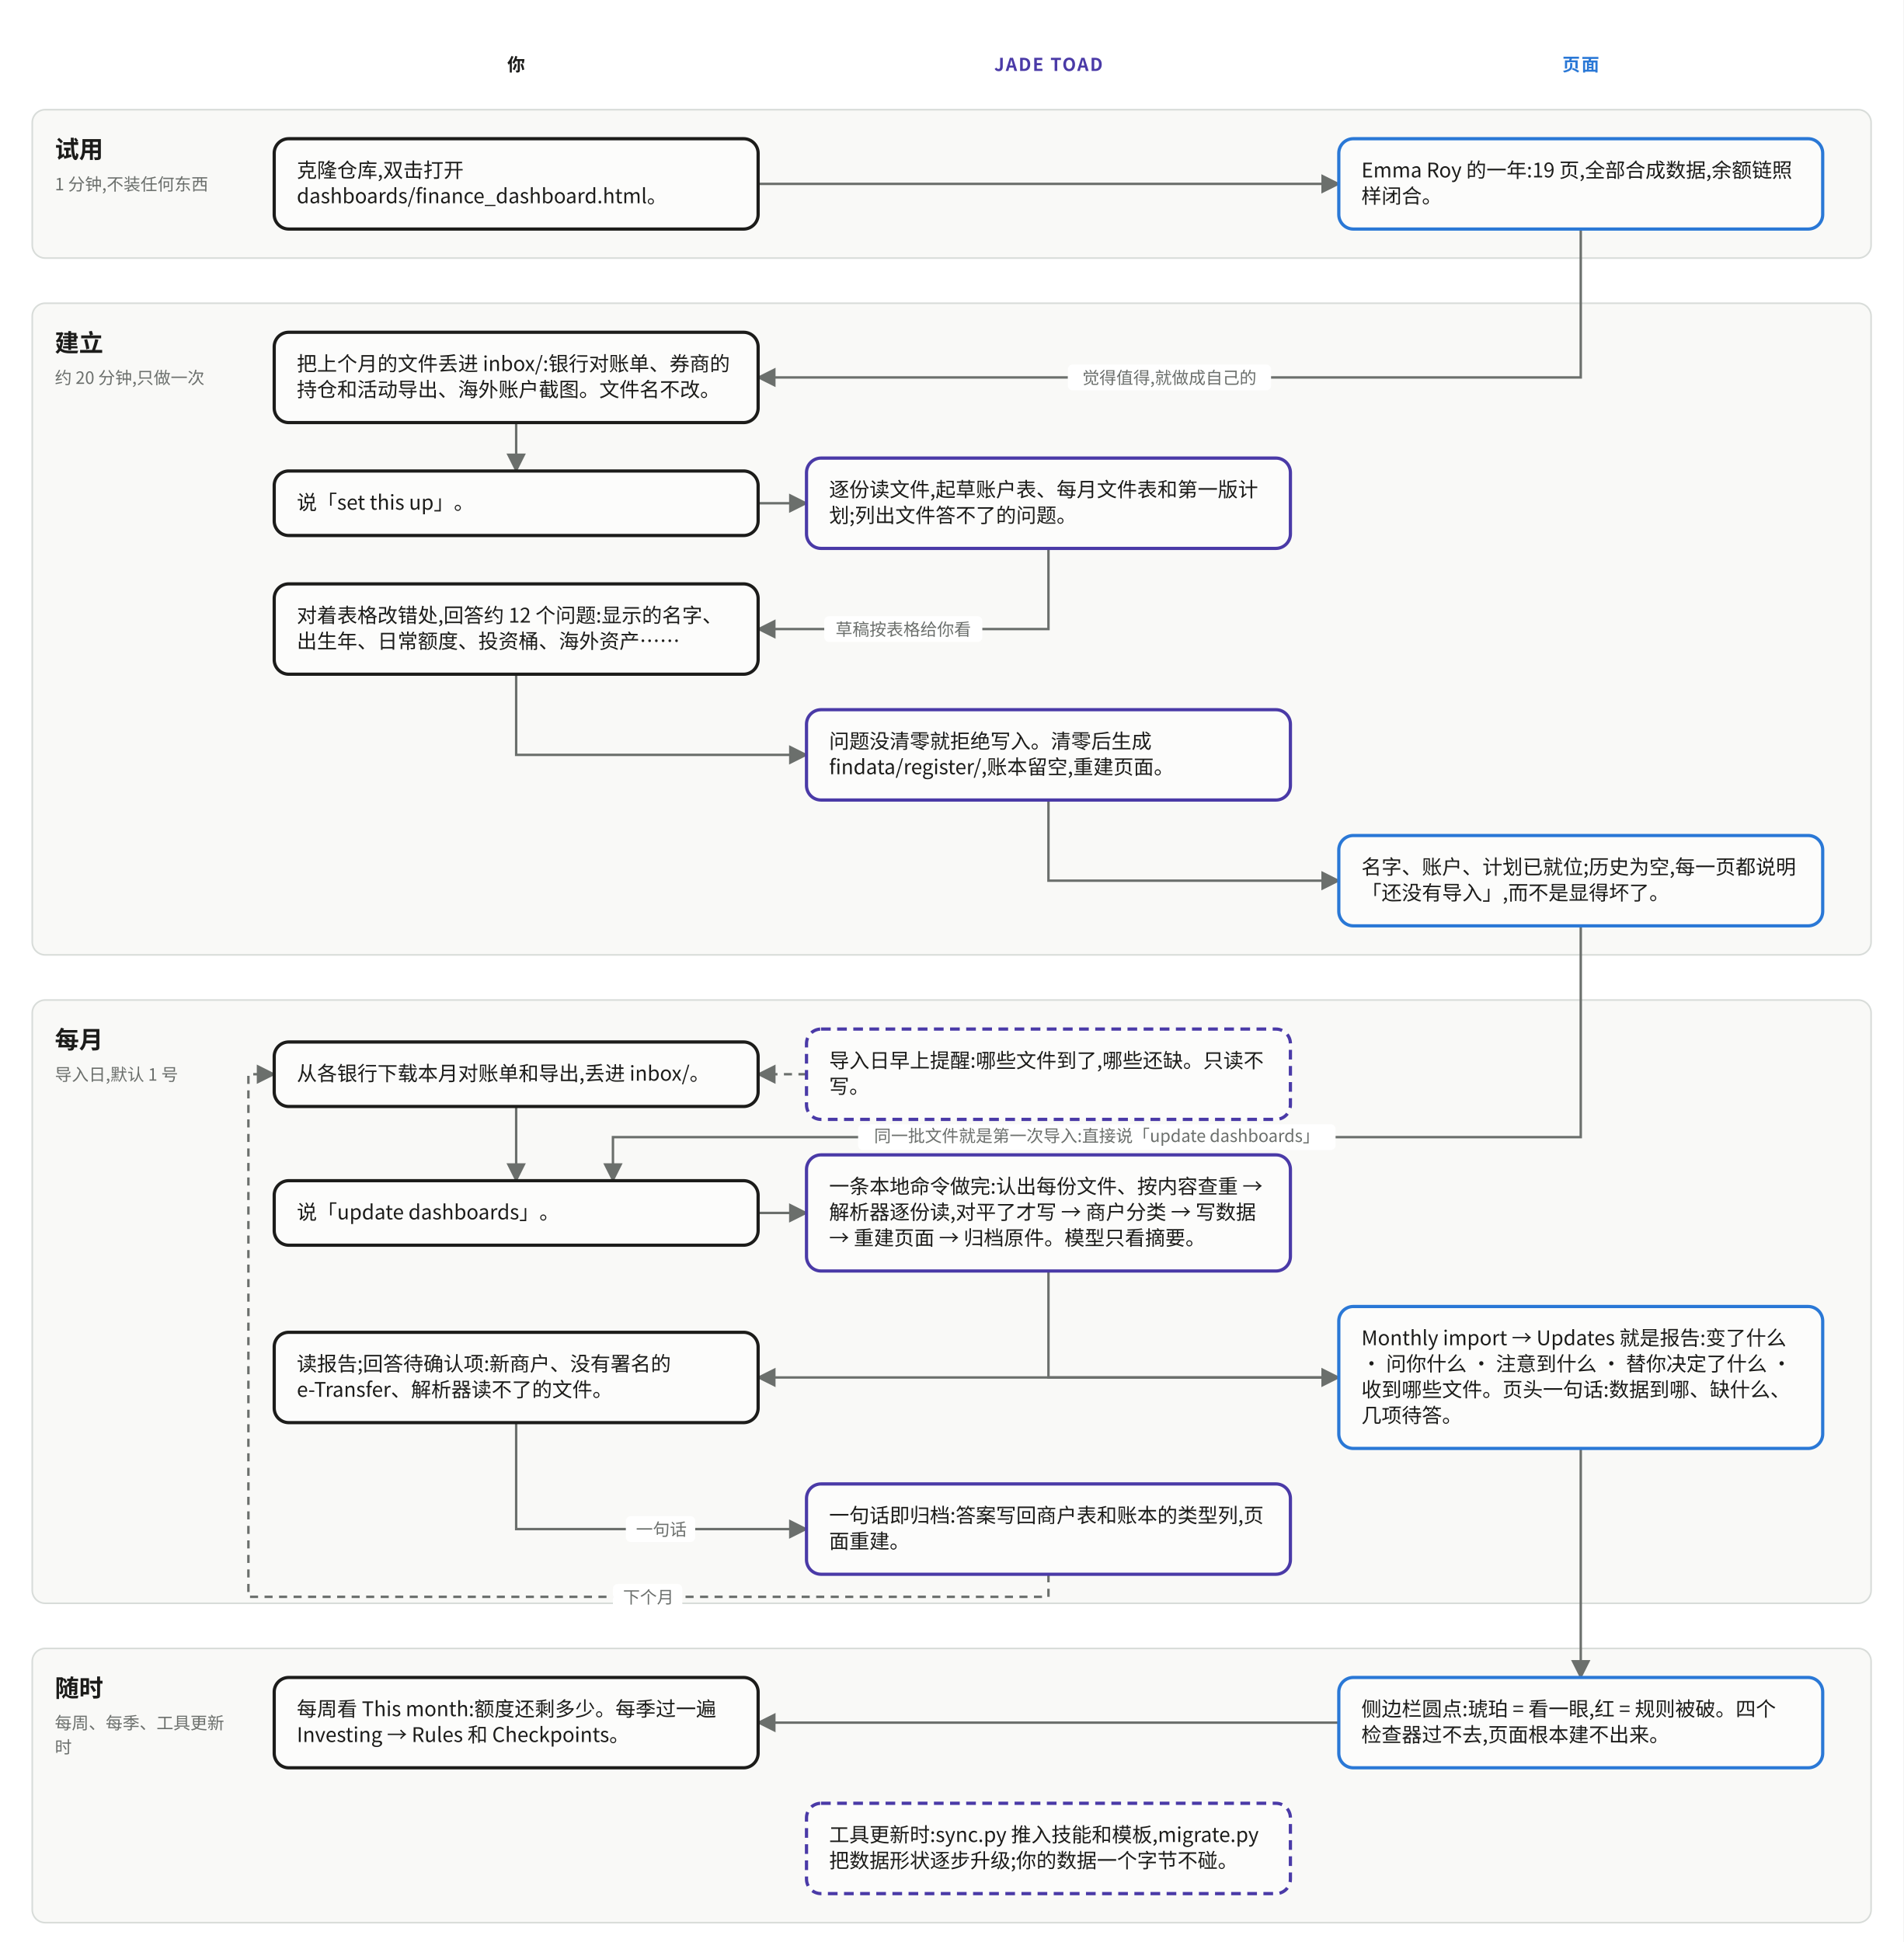
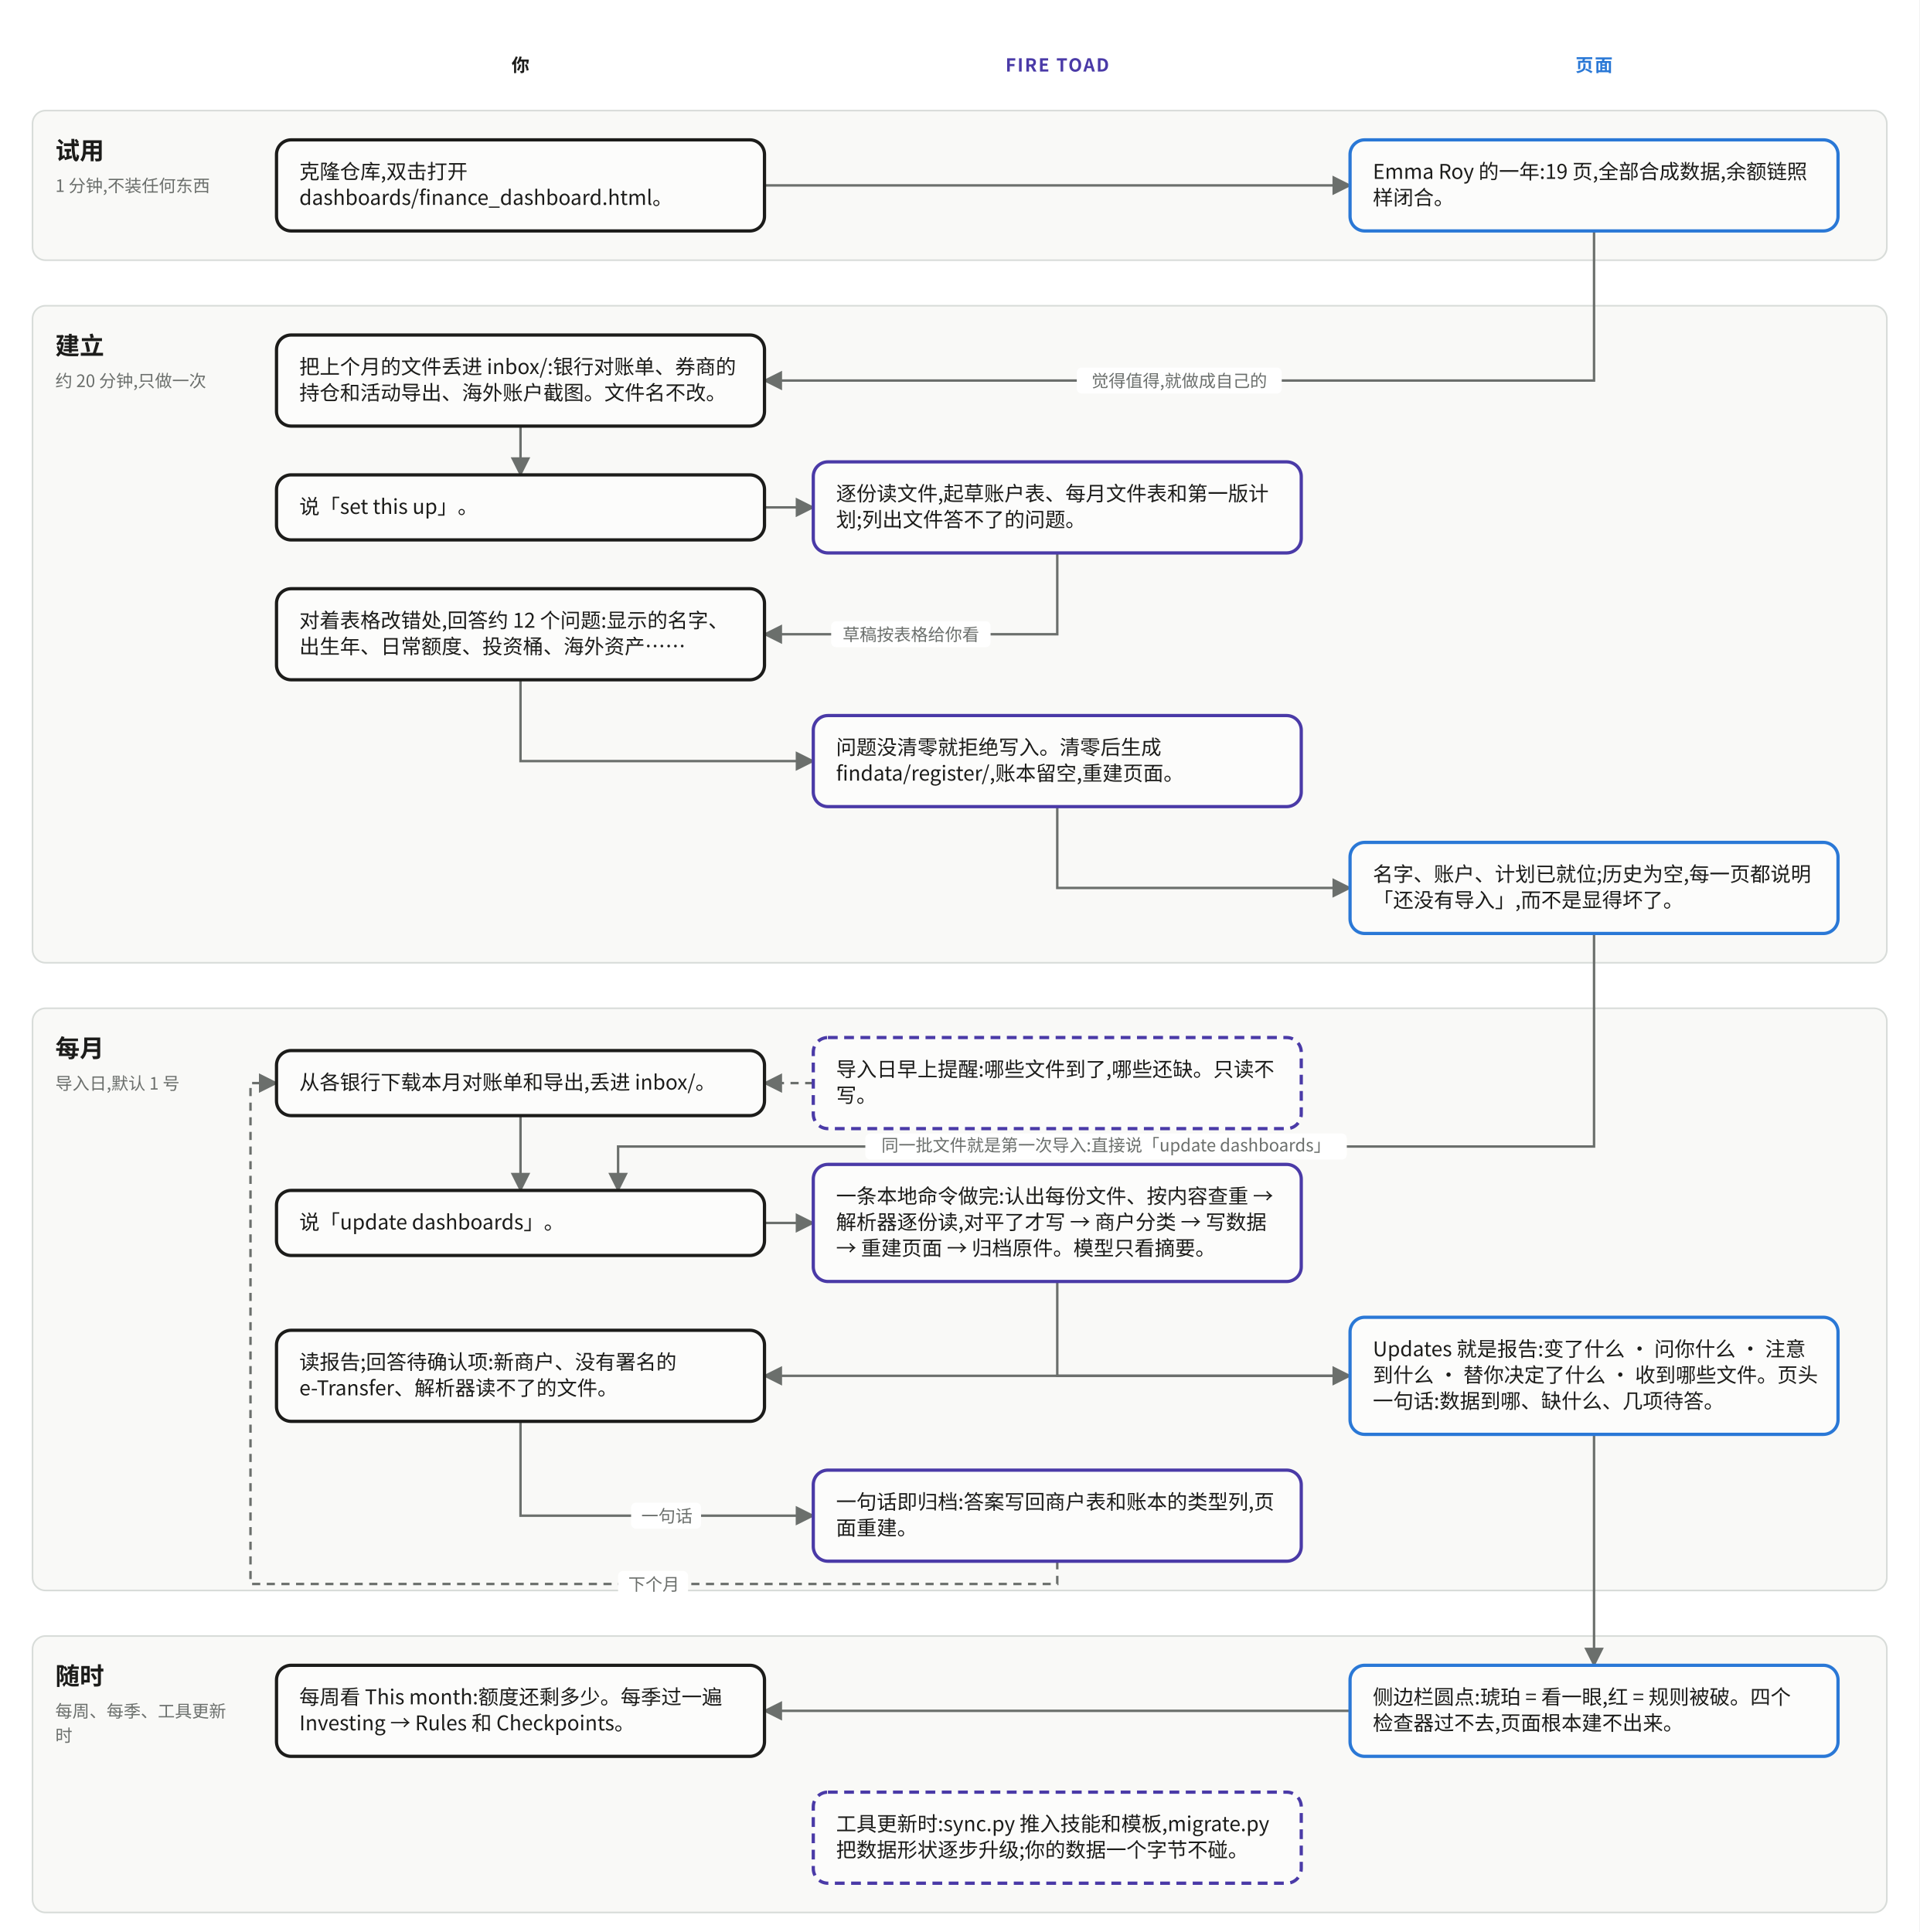
- <svg xmlns="http://www.w3.org/2000/svg" viewBox="0 0 1180 1204" width="1180" height="1204" font-family="system-ui, -apple-system, Segoe UI, PingFang SC, Noto Sans CJK SC, sans-serif" font-size="12.5">
+ <svg xmlns="http://www.w3.org/2000/svg" viewBox="0 0 1180 1188" width="1180" height="1188" font-family="system-ui, -apple-system, Segoe UI, PingFang SC, Noto Sans CJK SC, sans-serif" font-size="12.5">
  <defs>
    <marker id="arr" viewBox="0 0 10 10" refX="9" refY="5" markerWidth="8" markerHeight="8" orient="auto-start-reverse">
      <path d="M0,0 L10,5 L0,10 z" fill="#6b6f6c" />
    </marker>
  </defs>
-   <rect width="1180" height="1204" fill="white" />
+   <rect width="1180" height="1188" fill="white" />
  <rect x="20" y="68" width="1140" height="92" rx="8" fill="#f9f9f7" stroke="#d8dcd9" />
  <text x="34" y="98" fill="#1c1c1a" font-weight="700" font-size="15">试用</text>
  <text x="34" y="118" fill="#6b6f6c" font-size="10.5">1 分钟,不装任何东西</text>
  <rect x="20" y="188" width="1140" height="404" rx="8" fill="#f9f9f7" stroke="#d8dcd9" />
  <text x="34" y="218" fill="#1c1c1a" font-weight="700" font-size="15">建立</text>
  <text x="34" y="238" fill="#6b6f6c" font-size="10.5">约 20 分钟,只做一次</text>
-   <rect x="20" y="620" width="1140" height="374" rx="8" fill="#f9f9f7" stroke="#d8dcd9" />
+   <rect x="20" y="620" width="1140" height="358" rx="8" fill="#f9f9f7" stroke="#d8dcd9" />
  <text x="34" y="650" fill="#1c1c1a" font-weight="700" font-size="15">每月</text>
  <text x="34" y="670" fill="#6b6f6c" font-size="10.5">导入日,默认 1 号</text>
-   <rect x="20" y="1022" width="1140" height="170" rx="8" fill="#f9f9f7" stroke="#d8dcd9" />
-   <text x="34" y="1052" fill="#1c1c1a" font-weight="700" font-size="15">随时</text>
-   <text x="34" y="1072" fill="#6b6f6c" font-size="10.5">每周、每季、工具更新</text>
-   <text x="34" y="1087" fill="#6b6f6c" font-size="10.5">时</text>
+   <rect x="20" y="1006" width="1140" height="170" rx="8" fill="#f9f9f7" stroke="#d8dcd9" />
+   <text x="34" y="1036" fill="#1c1c1a" font-weight="700" font-size="15">随时</text>
+   <text x="34" y="1056" fill="#6b6f6c" font-size="10.5">每周、每季、工具更新</text>
+   <text x="34" y="1071" fill="#6b6f6c" font-size="10.5">时</text>
  <text x="320.0" y="44" text-anchor="middle" fill="#1c1c1a" font-weight="700" font-size="11" letter-spacing=".08em">你</text>
-   <text x="650.0" y="44" text-anchor="middle" fill="#4a3aa7" font-weight="700" font-size="11" letter-spacing=".08em">JADE TOAD</text>
+   <text x="650.0" y="44" text-anchor="middle" fill="#4a3aa7" font-weight="700" font-size="11" letter-spacing=".08em">FIRE TOAD</text>
  <text x="980.0" y="44" text-anchor="middle" fill="#2a78d6" font-weight="700" font-size="11" letter-spacing=".08em">页面</text>
  <path d="M470,114 L830,114" fill="none" stroke="#6b6f6c" stroke-width="1.5" marker-end="url(#arr)" />
  <path d="M980,142 L980,234 L470,234" fill="none" stroke="#6b6f6c" stroke-width="1.5" marker-end="url(#arr)" />
  <rect x="662" y="226" width="126" height="16" rx="3" fill="white" />
  <text x="725" y="238" text-anchor="middle" fill="#6b6f6c" font-size="10.5">觉得值得,就做成自己的</text>
  <path d="M320,262 L320,292" fill="none" stroke="#6b6f6c" stroke-width="1.5" marker-end="url(#arr)" />
  <path d="M470,312 L500,312" fill="none" stroke="#6b6f6c" stroke-width="1.5" marker-end="url(#arr)" />
  <path d="M650,340 L650,390 L470,390" fill="none" stroke="#6b6f6c" stroke-width="1.5" marker-end="url(#arr)" />
  <rect x="511" y="382" width="98" height="16" rx="3" fill="white" />
  <text x="560" y="394" text-anchor="middle" fill="#6b6f6c" font-size="10.5">草稿按表格给你看</text>
  <path d="M320,418 L320,468 L500,468" fill="none" stroke="#6b6f6c" stroke-width="1.5" marker-end="url(#arr)" />
  <path d="M650,496 L650,546 L830,546" fill="none" stroke="#6b6f6c" stroke-width="1.5" marker-end="url(#arr)" />
  <path d="M980,574 L980,705 L380,705 L380,732" fill="none" stroke="#6b6f6c" stroke-width="1.5" marker-end="url(#arr)" />
  <rect x="532" y="697" width="296" height="16" rx="3" fill="white" />
  <text x="680" y="708" text-anchor="middle" fill="#6b6f6c" font-size="10.5">同一批文件就是第一次导入:直接说「update dashboards」</text>
  <path d="M500,666 L470,666" fill="none" stroke="#6b6f6c" stroke-width="1.5" marker-end="url(#arr)" stroke-dasharray="5,4" />
  <path d="M320,686 L320,732" fill="none" stroke="#6b6f6c" stroke-width="1.5" marker-end="url(#arr)" />
  <path d="M470,752 L500,752" fill="none" stroke="#6b6f6c" stroke-width="1.5" marker-end="url(#arr)" />
-   <path d="M650,788 L650,854 L830,854" fill="none" stroke="#6b6f6c" stroke-width="1.5" marker-end="url(#arr)" />
-   <path d="M830,854 L470,854" fill="none" stroke="#6b6f6c" stroke-width="1.5" marker-end="url(#arr)" />
-   <path d="M320,882 L320,948 L500,948" fill="none" stroke="#6b6f6c" stroke-width="1.5" marker-end="url(#arr)" />
-   <rect x="388" y="940" width="43" height="16" rx="3" fill="white" />
-   <text x="410" y="952" text-anchor="middle" fill="#6b6f6c" font-size="10.5">一句话</text>
-   <path d="M650,976 L650,990 L154,990 L154,666 L170,666" fill="none" stroke="#6b6f6c" stroke-width="1.5" marker-end="url(#arr)" stroke-dasharray="5,4" />
-   <rect x="380" y="982" width="43" height="16" rx="3" fill="white" />
-   <text x="402" y="994" text-anchor="middle" fill="#6b6f6c" font-size="10.5">下个月</text>
-   <path d="M980,898 L980,1040" fill="none" stroke="#6b6f6c" stroke-width="1.5" marker-end="url(#arr)" />
-   <path d="M830,1068 L470,1068" fill="none" stroke="#6b6f6c" stroke-width="1.5" marker-end="url(#arr)" />
+   <path d="M650,788 L650,846 L830,846" fill="none" stroke="#6b6f6c" stroke-width="1.5" marker-end="url(#arr)" />
+   <path d="M830,846 L470,846" fill="none" stroke="#6b6f6c" stroke-width="1.5" marker-end="url(#arr)" />
+   <path d="M320,874 L320,932 L500,932" fill="none" stroke="#6b6f6c" stroke-width="1.5" marker-end="url(#arr)" />
+   <rect x="388" y="924" width="43" height="16" rx="3" fill="white" />
+   <text x="410" y="936" text-anchor="middle" fill="#6b6f6c" font-size="10.5">一句话</text>
+   <path d="M650,960 L650,974 L154,974 L154,666 L170,666" fill="none" stroke="#6b6f6c" stroke-width="1.5" marker-end="url(#arr)" stroke-dasharray="5,4" />
+   <rect x="380" y="966" width="43" height="16" rx="3" fill="white" />
+   <text x="402" y="978" text-anchor="middle" fill="#6b6f6c" font-size="10.5">下个月</text>
+   <path d="M980,882 L980,1024" fill="none" stroke="#6b6f6c" stroke-width="1.5" marker-end="url(#arr)" />
+   <path d="M830,1052 L470,1052" fill="none" stroke="#6b6f6c" stroke-width="1.5" marker-end="url(#arr)" />
  <rect x="170" y="86" width="300" height="56" rx="9" fill="#fcfcfb" stroke="#1c1c1a" stroke-width="2" />
  <text x="184" y="110" fill="#1c1c1a">克隆仓库,双击打开</text>
  <text x="184" y="126" fill="#1c1c1a">dashboards/finance_dashboard.html。</text>
  <rect x="830" y="86" width="300" height="56" rx="9" fill="#fcfcfb" stroke="#2a78d6" stroke-width="2" />
  <text x="844" y="110" fill="#1c1c1a">Emma Roy 的一年:19 页,全部合成数据,余额链照</text>
  <text x="844" y="126" fill="#1c1c1a">样闭合。</text>
  <rect x="170" y="206" width="300" height="56" rx="9" fill="#fcfcfb" stroke="#1c1c1a" stroke-width="2" />
  <text x="184" y="230" fill="#1c1c1a">把上个月的文件丢进 inbox/:银行对账单、券商的</text>
  <text x="184" y="246" fill="#1c1c1a">持仓和活动导出、海外账户截图。文件名不改。</text>
  <rect x="170" y="292" width="300" height="40" rx="9" fill="#fcfcfb" stroke="#1c1c1a" stroke-width="2" />
  <text x="184" y="316" fill="#1c1c1a">说「set this up」。</text>
  <rect x="500" y="284" width="300" height="56" rx="9" fill="#fcfcfb" stroke="#4a3aa7" stroke-width="2" />
  <text x="514" y="308" fill="#1c1c1a">逐份读文件,起草账户表、每月文件表和第一版计</text>
  <text x="514" y="324" fill="#1c1c1a">划;列出文件答不了的问题。</text>
  <rect x="170" y="362" width="300" height="56" rx="9" fill="#fcfcfb" stroke="#1c1c1a" stroke-width="2" />
  <text x="184" y="386" fill="#1c1c1a">对着表格改错处,回答约 12 个问题:显示的名字、</text>
  <text x="184" y="402" fill="#1c1c1a">出生年、日常额度、投资桶、海外资产……</text>
  <rect x="500" y="440" width="300" height="56" rx="9" fill="#fcfcfb" stroke="#4a3aa7" stroke-width="2" />
  <text x="514" y="464" fill="#1c1c1a">问题没清零就拒绝写入。清零后生成</text>
  <text x="514" y="480" fill="#1c1c1a">findata/register/,账本留空,重建页面。</text>
  <rect x="830" y="518" width="300" height="56" rx="9" fill="#fcfcfb" stroke="#2a78d6" stroke-width="2" />
  <text x="844" y="542" fill="#1c1c1a">名字、账户、计划已就位;历史为空,每一页都说明</text>
  <text x="844" y="558" fill="#1c1c1a">「还没有导入」,而不是显得坏了。</text>
  <rect x="500" y="638" width="300" height="56" rx="9" fill="#fcfcfb" stroke="#4a3aa7" stroke-width="2" stroke-dasharray="6,4" />
  <text x="514" y="662" fill="#1c1c1a">导入日早上提醒:哪些文件到了,哪些还缺。只读不</text>
  <text x="514" y="678" fill="#1c1c1a">写。</text>
  <rect x="170" y="646" width="300" height="40" rx="9" fill="#fcfcfb" stroke="#1c1c1a" stroke-width="2" />
  <text x="184" y="670" fill="#1c1c1a">从各银行下载本月对账单和导出,丢进 inbox/。</text>
  <rect x="170" y="732" width="300" height="40" rx="9" fill="#fcfcfb" stroke="#1c1c1a" stroke-width="2" />
  <text x="184" y="756" fill="#1c1c1a">说「update dashboards」。</text>
  <rect x="500" y="716" width="300" height="72" rx="9" fill="#fcfcfb" stroke="#4a3aa7" stroke-width="2" />
  <text x="514" y="740" fill="#1c1c1a">一条本地命令做完:认出每份文件、按内容查重 →</text>
  <text x="514" y="756" fill="#1c1c1a">解析器逐份读,对平了才写 → 商户分类 → 写数据</text>
  <text x="514" y="772" fill="#1c1c1a">→ 重建页面 → 归档原件。模型只看摘要。</text>
-   <rect x="830" y="810" width="300" height="88" rx="9" fill="#fcfcfb" stroke="#2a78d6" stroke-width="2" />
-   <text x="844" y="834" fill="#1c1c1a">Monthly import → Updates 就是报告:变了什么</text>
-   <text x="844" y="850" fill="#1c1c1a">· 问你什么 · 注意到什么 · 替你决定了什么 ·</text>
-   <text x="844" y="866" fill="#1c1c1a">收到哪些文件。页头一句话:数据到哪、缺什么、</text>
-   <text x="844" y="882" fill="#1c1c1a">几项待答。</text>
-   <rect x="170" y="826" width="300" height="56" rx="9" fill="#fcfcfb" stroke="#1c1c1a" stroke-width="2" />
-   <text x="184" y="850" fill="#1c1c1a">读报告;回答待确认项:新商户、没有署名的</text>
-   <text x="184" y="866" fill="#1c1c1a">e-Transfer、解析器读不了的文件。</text>
-   <rect x="500" y="920" width="300" height="56" rx="9" fill="#fcfcfb" stroke="#4a3aa7" stroke-width="2" />
-   <text x="514" y="944" fill="#1c1c1a">一句话即归档:答案写回商户表和账本的类型列,页</text>
-   <text x="514" y="960" fill="#1c1c1a">面重建。</text>
-   <rect x="170" y="1040" width="300" height="56" rx="9" fill="#fcfcfb" stroke="#1c1c1a" stroke-width="2" />
-   <text x="184" y="1064" fill="#1c1c1a">每周看 This month:额度还剩多少。每季过一遍</text>
-   <text x="184" y="1080" fill="#1c1c1a">Investing → Rules 和 Checkpoints。</text>
-   <rect x="830" y="1040" width="300" height="56" rx="9" fill="#fcfcfb" stroke="#2a78d6" stroke-width="2" />
-   <text x="844" y="1064" fill="#1c1c1a">侧边栏圆点:琥珀 = 看一眼,红 = 规则被破。四个</text>
-   <text x="844" y="1080" fill="#1c1c1a">检查器过不去,页面根本建不出来。</text>
-   <rect x="500" y="1118" width="300" height="56" rx="9" fill="#fcfcfb" stroke="#4a3aa7" stroke-width="2" stroke-dasharray="6,4" />
-   <text x="514" y="1142" fill="#1c1c1a">工具更新时:sync.py 推入技能和模板,migrate.py</text>
-   <text x="514" y="1158" fill="#1c1c1a">把数据形状逐步升级;你的数据一个字节不碰。</text>
+   <rect x="830" y="810" width="300" height="72" rx="9" fill="#fcfcfb" stroke="#2a78d6" stroke-width="2" />
+   <text x="844" y="834" fill="#1c1c1a">Updates 就是报告:变了什么 · 问你什么 · 注意</text>
+   <text x="844" y="850" fill="#1c1c1a">到什么 · 替你决定了什么 · 收到哪些文件。页头</text>
+   <text x="844" y="866" fill="#1c1c1a">一句话:数据到哪、缺什么、几项待答。</text>
+   <rect x="170" y="818" width="300" height="56" rx="9" fill="#fcfcfb" stroke="#1c1c1a" stroke-width="2" />
+   <text x="184" y="842" fill="#1c1c1a">读报告;回答待确认项:新商户、没有署名的</text>
+   <text x="184" y="858" fill="#1c1c1a">e-Transfer、解析器读不了的文件。</text>
+   <rect x="500" y="904" width="300" height="56" rx="9" fill="#fcfcfb" stroke="#4a3aa7" stroke-width="2" />
+   <text x="514" y="928" fill="#1c1c1a">一句话即归档:答案写回商户表和账本的类型列,页</text>
+   <text x="514" y="944" fill="#1c1c1a">面重建。</text>
+   <rect x="170" y="1024" width="300" height="56" rx="9" fill="#fcfcfb" stroke="#1c1c1a" stroke-width="2" />
+   <text x="184" y="1048" fill="#1c1c1a">每周看 This month:额度还剩多少。每季过一遍</text>
+   <text x="184" y="1064" fill="#1c1c1a">Investing → Rules 和 Checkpoints。</text>
+   <rect x="830" y="1024" width="300" height="56" rx="9" fill="#fcfcfb" stroke="#2a78d6" stroke-width="2" />
+   <text x="844" y="1048" fill="#1c1c1a">侧边栏圆点:琥珀 = 看一眼,红 = 规则被破。四个</text>
+   <text x="844" y="1064" fill="#1c1c1a">检查器过不去,页面根本建不出来。</text>
+   <rect x="500" y="1102" width="300" height="56" rx="9" fill="#fcfcfb" stroke="#4a3aa7" stroke-width="2" stroke-dasharray="6,4" />
+   <text x="514" y="1126" fill="#1c1c1a">工具更新时:sync.py 推入技能和模板,migrate.py</text>
+   <text x="514" y="1142" fill="#1c1c1a">把数据形状逐步升级;你的数据一个字节不碰。</text>
</svg>
